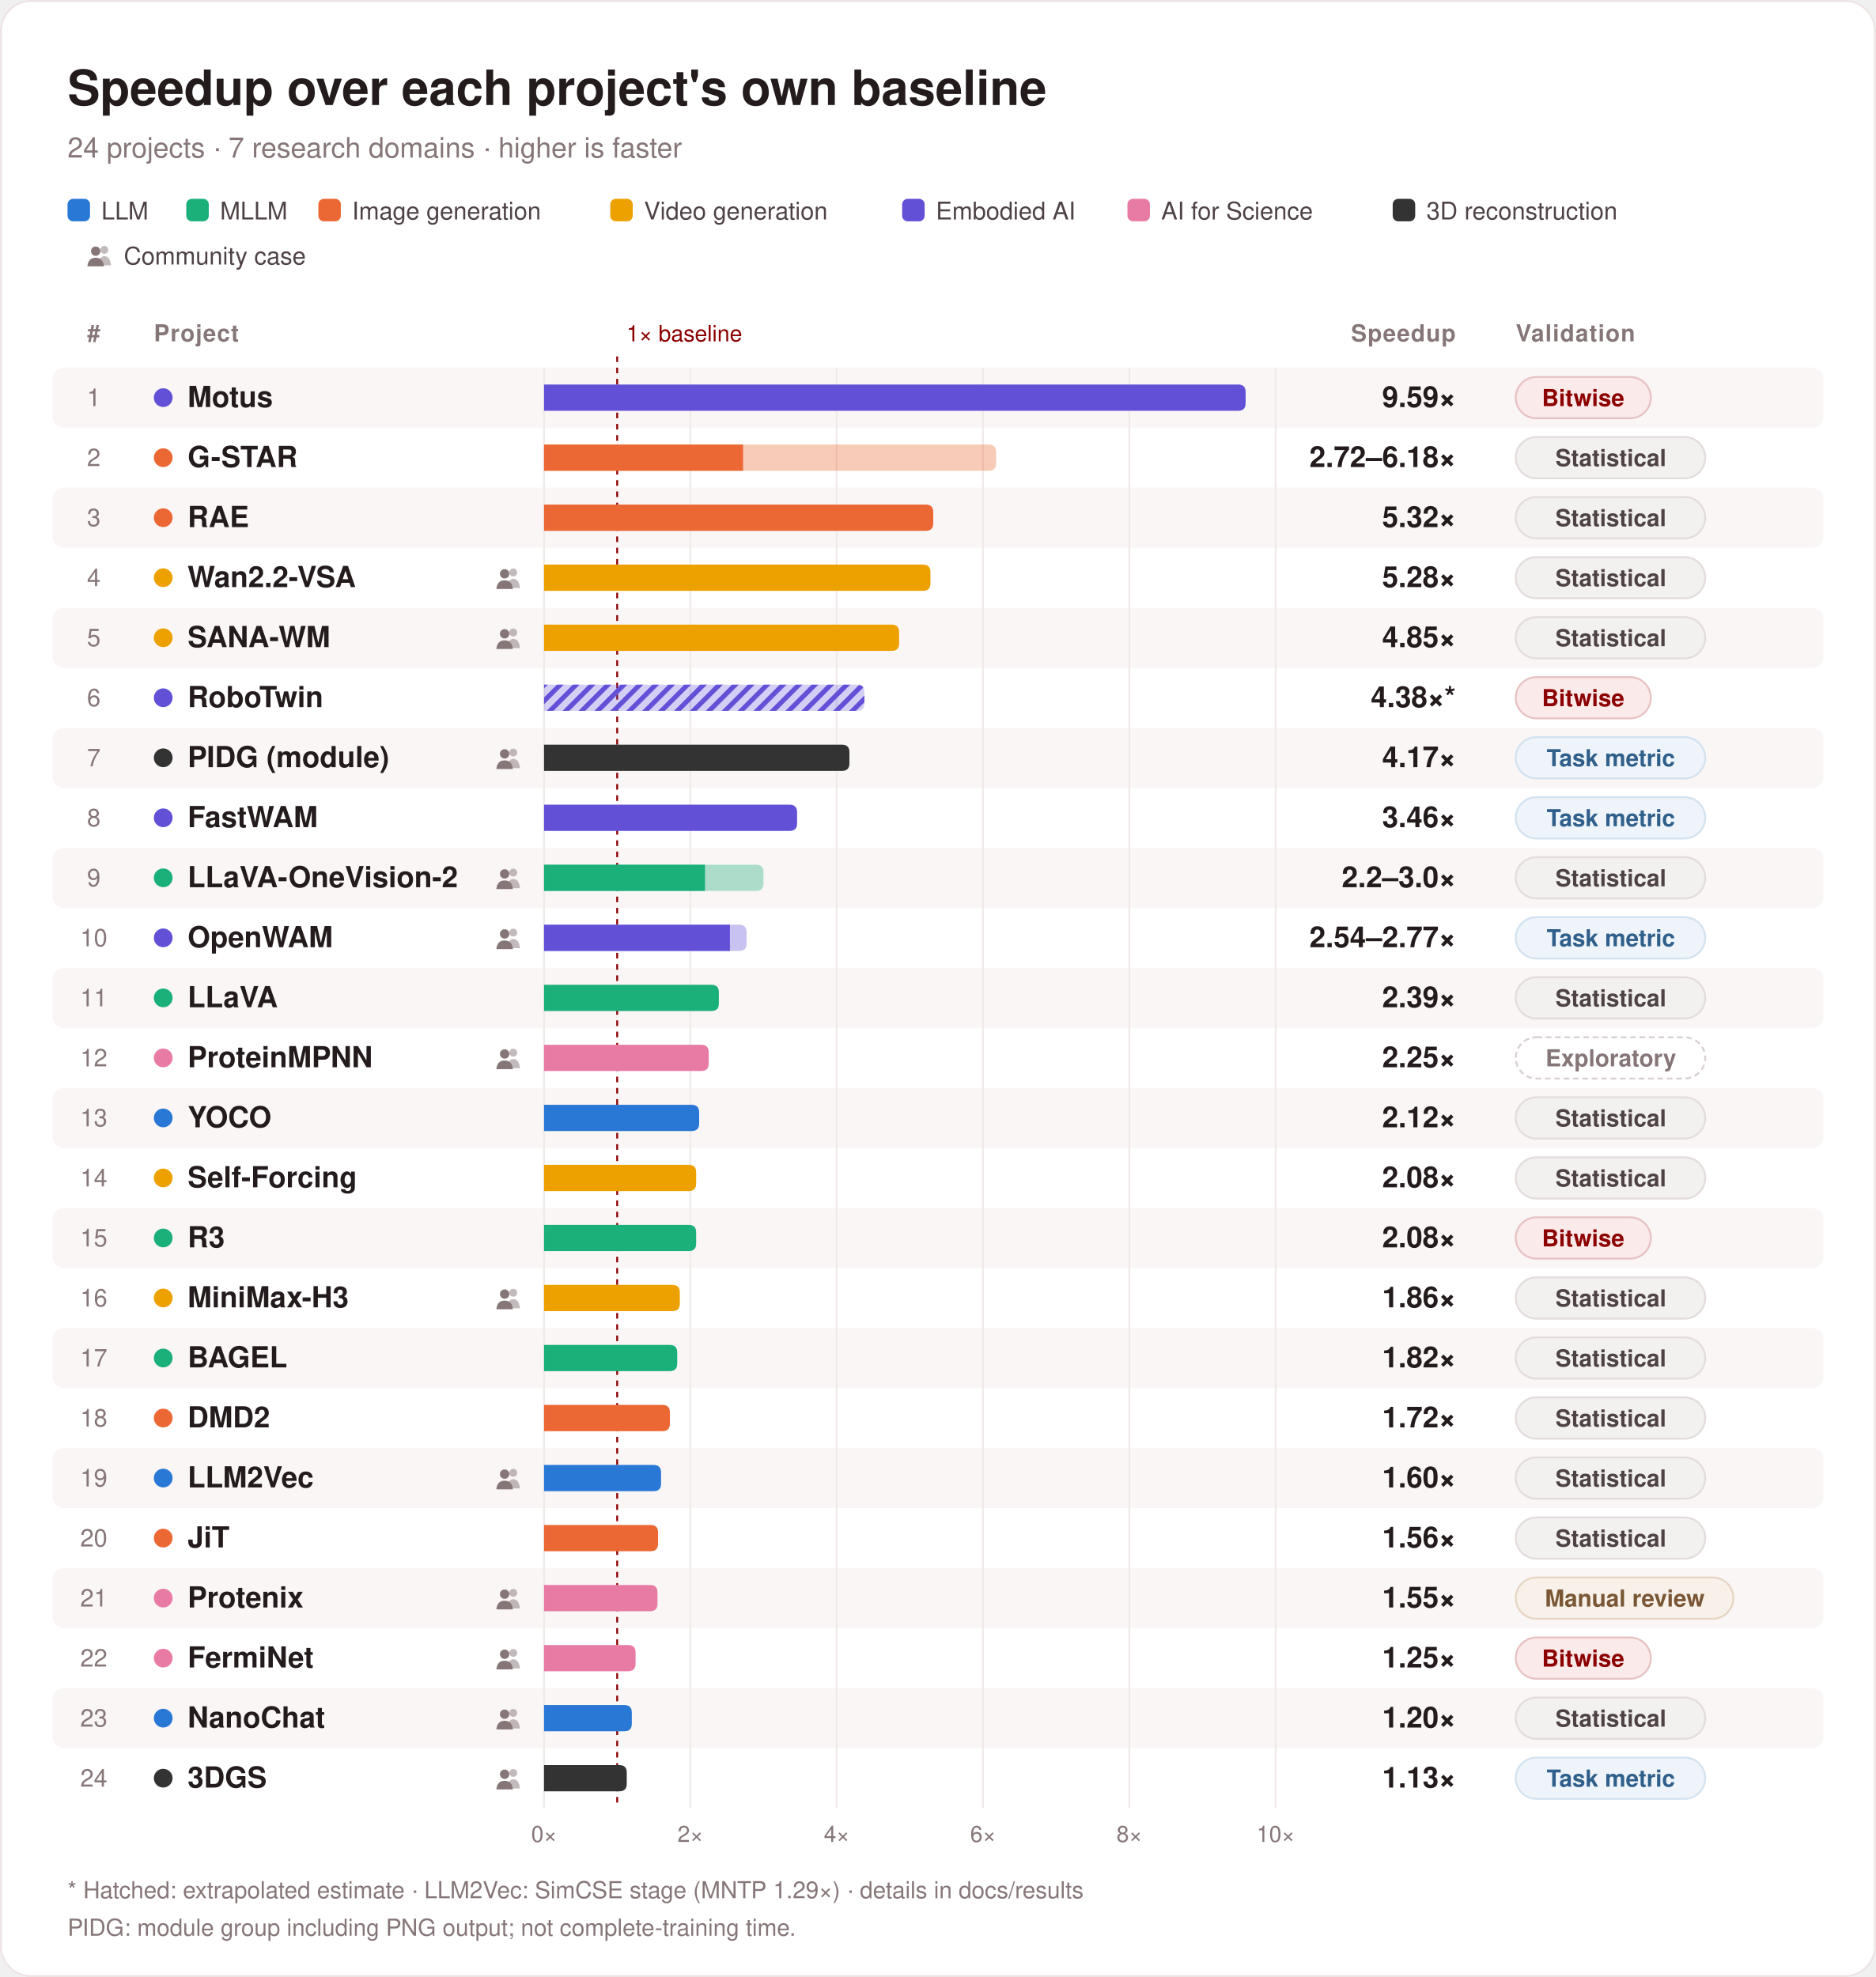
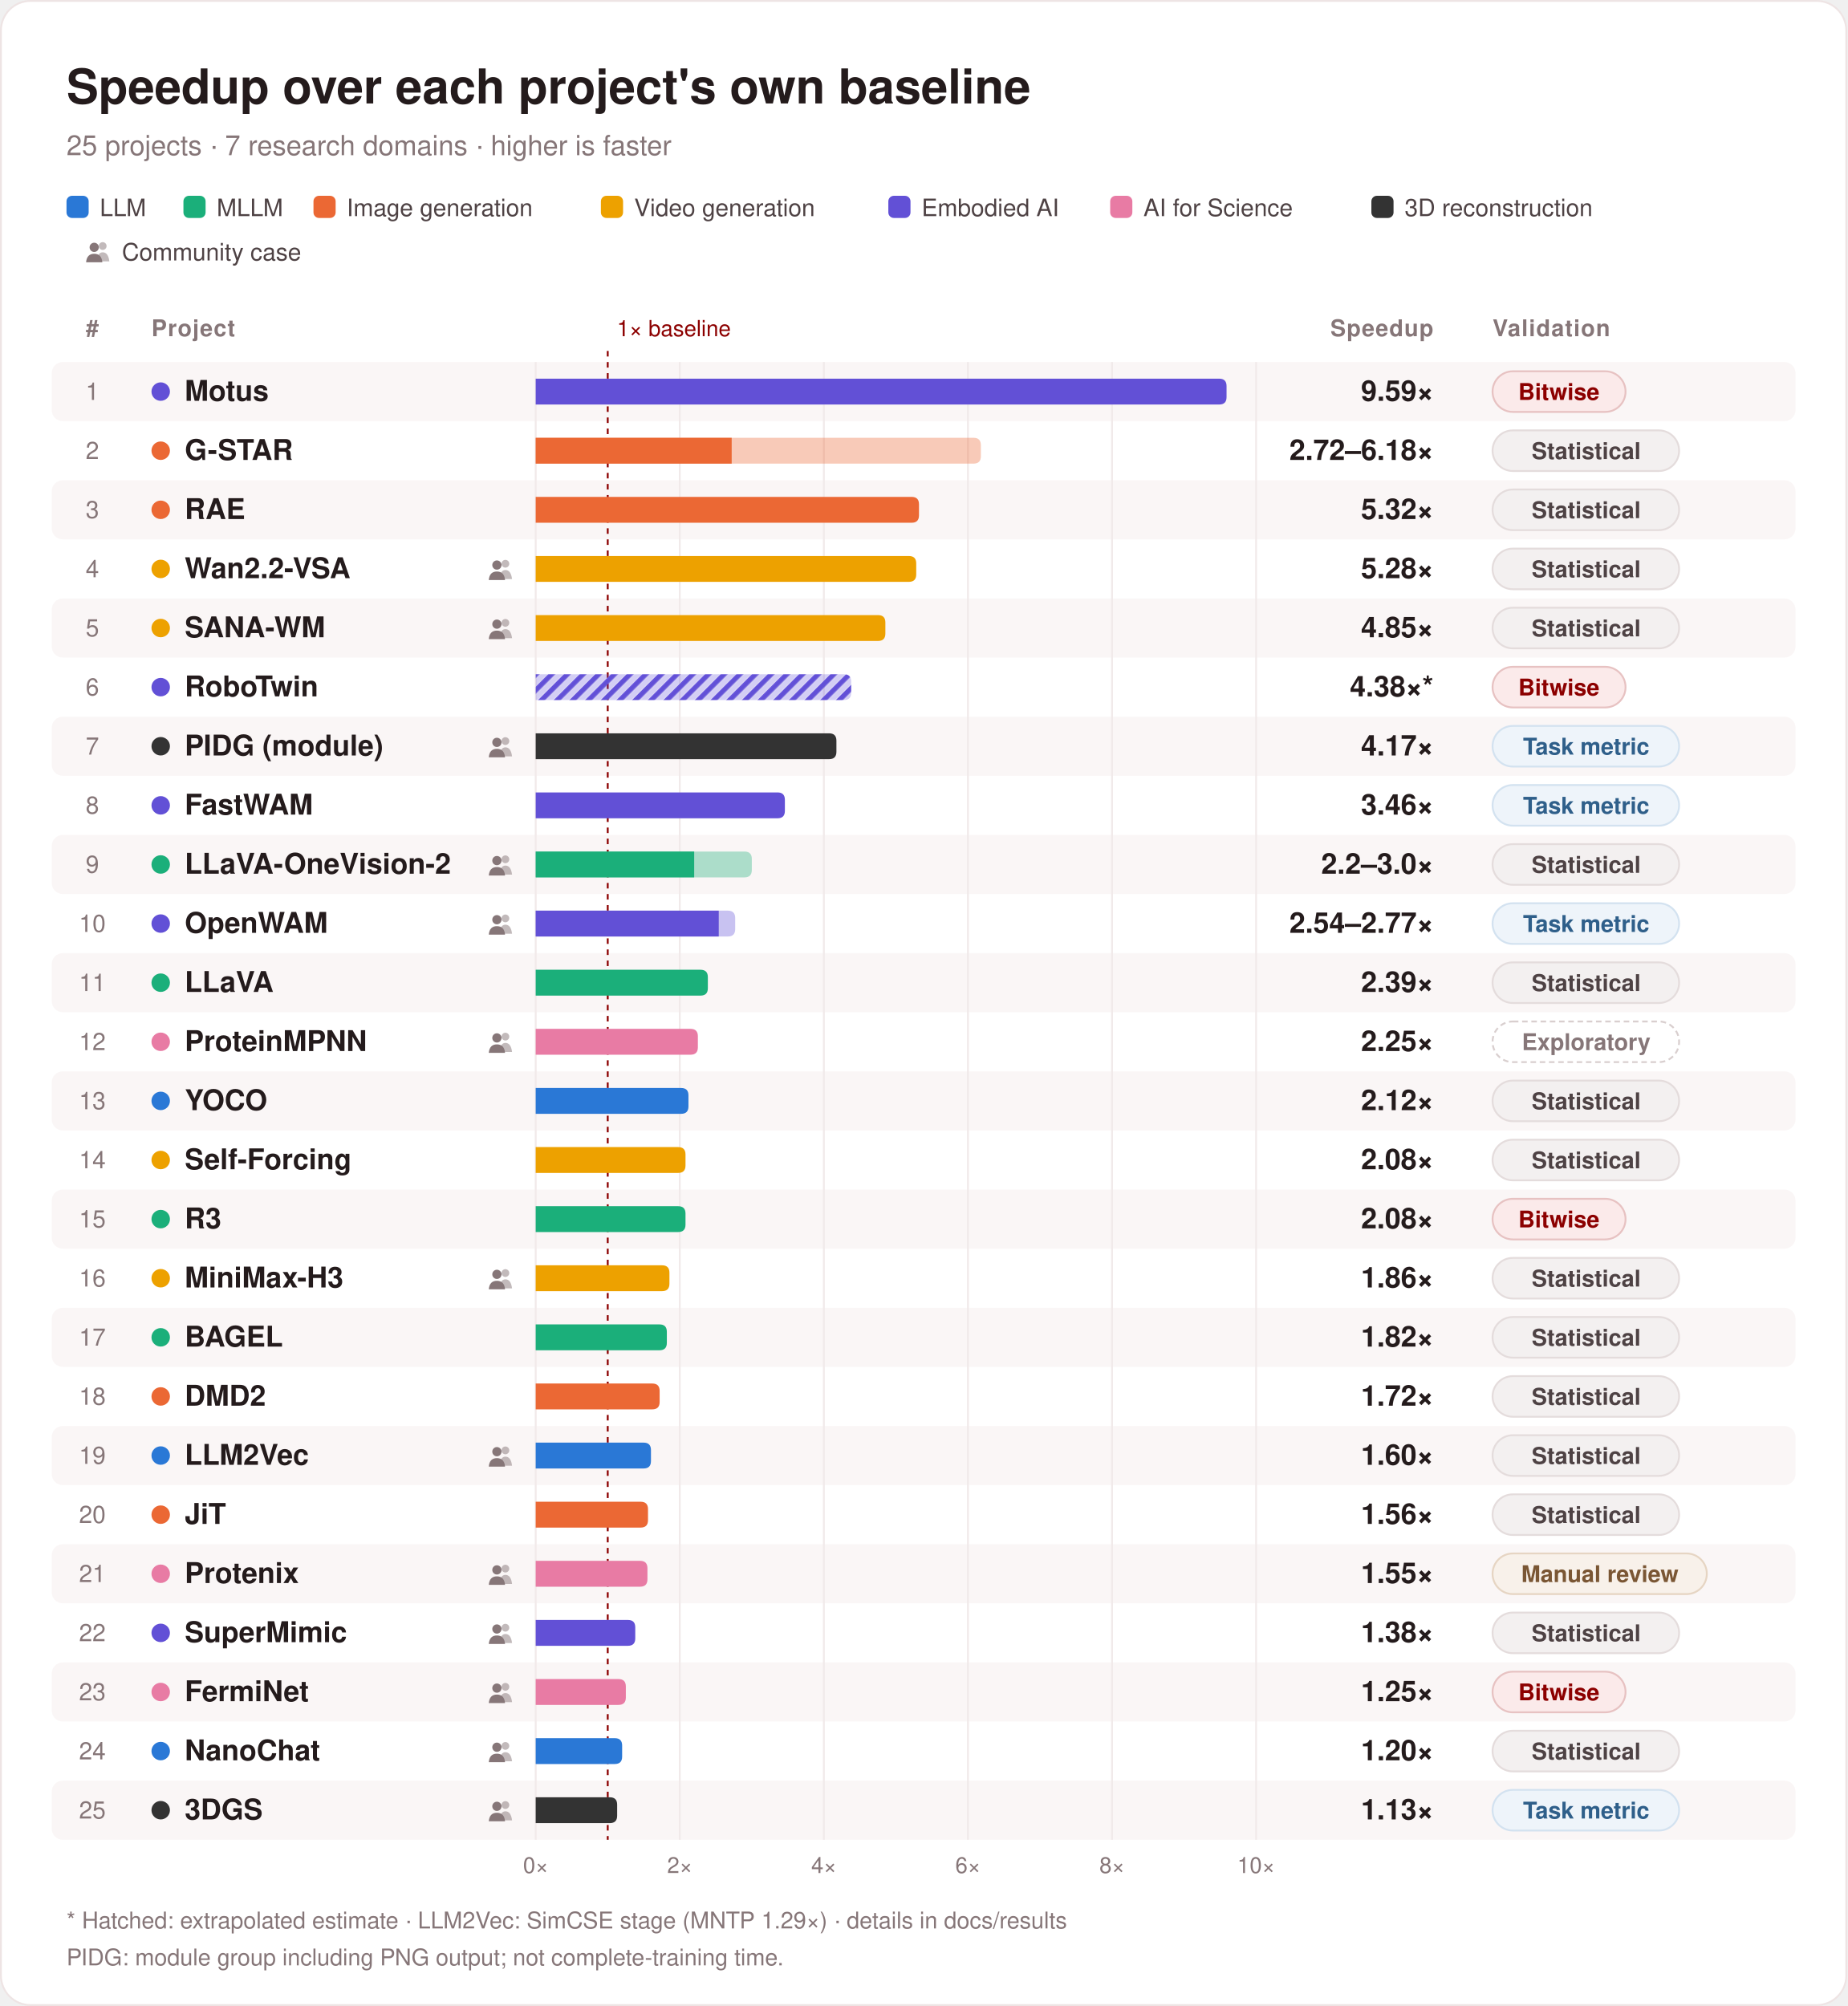
- <svg xmlns="http://www.w3.org/2000/svg" width="1000" height="1054" viewBox="0 0 1000 1054" role="img" aria-labelledby="t d">
+ <svg xmlns="http://www.w3.org/2000/svg" width="1000" height="1086" viewBox="0 0 1000 1086" role="img" aria-labelledby="t d">
  <defs>
    <pattern id="h-llm" width="6" height="6" patternUnits="userSpaceOnUse" patternTransform="rotate(45)">
      <rect width="6" height="6" fill="#2a78d6" fill-opacity=".28" />
      <rect width="2.6" height="6" fill="#2a78d6" />
    </pattern>
    <pattern id="h-mllm" width="6" height="6" patternUnits="userSpaceOnUse" patternTransform="rotate(45)">
      <rect width="6" height="6" fill="#1baf7a" fill-opacity=".28" />
      <rect width="2.6" height="6" fill="#1baf7a" />
    </pattern>
    <pattern id="h-img" width="6" height="6" patternUnits="userSpaceOnUse" patternTransform="rotate(45)">
      <rect width="6" height="6" fill="#eb6834" fill-opacity=".28" />
      <rect width="2.6" height="6" fill="#eb6834" />
    </pattern>
    <pattern id="h-vid" width="6" height="6" patternUnits="userSpaceOnUse" patternTransform="rotate(45)">
      <rect width="6" height="6" fill="#eda100" fill-opacity=".28" />
      <rect width="2.6" height="6" fill="#eda100" />
    </pattern>
    <pattern id="h-emb" width="6" height="6" patternUnits="userSpaceOnUse" patternTransform="rotate(45)">
      <rect width="6" height="6" fill="#6250d6" fill-opacity=".28" />
      <rect width="2.6" height="6" fill="#6250d6" />
    </pattern>
    <pattern id="h-sci" width="6" height="6" patternUnits="userSpaceOnUse" patternTransform="rotate(45)">
      <rect width="6" height="6" fill="#e87ba4" fill-opacity=".28" />
      <rect width="2.6" height="6" fill="#e87ba4" />
    </pattern>
    <pattern id="h-3d" width="6" height="6" patternUnits="userSpaceOnUse" patternTransform="rotate(45)">
      <rect width="6" height="6" fill="#333333" fill-opacity=".28" />
      <rect width="2.6" height="6" fill="#333333" />
    </pattern>
    <style>text{font-family:-apple-system,BlinkMacSystemFont,"Segoe UI","Helvetica Neue",Helvetica,Arial,"PingFang SC","Hiragino Sans GB","Microsoft YaHei","Noto Sans CJK SC",sans-serif}.title{font-size:26px;font-weight:700;fill:#241B1C}.sub{font-size:15px;fill:#867678}.col{font-size:12.5px;font-weight:600;fill:#867678;letter-spacing:.04em}.rank{font-size:13px;fill:#867678;font-variant-numeric:tabular-nums}.name{font-size:15.5px;font-weight:600;fill:#241B1C}.dom{font-size:13px;fill:#867678}.val{font-size:15.5px;font-weight:700;fill:#241B1C;font-variant-numeric:tabular-nums}.chip{font-size:12.5px;font-weight:600}.leg{font-size:13px;fill:#4E4244}.tick{font-size:12px;fill:#867678;font-variant-numeric:tabular-nums}.foot{font-size:12.5px;fill:#867678}.big{font-size:26px;font-weight:800;fill:#241B1C;font-variant-numeric:tabular-nums}.tl{font-size:13px;fill:#4E4244;font-variant-numeric:tabular-nums}.tlb{font-size:13px;font-weight:700;fill:#241B1C;font-variant-numeric:tabular-nums}.q{font-size:13px;fill:#4E4244}</style>
  </defs>
-   <rect x="0.5" y="0.5" width="999" height="1053" rx="16" fill="#FFFFFF" stroke="#EEE4E4" />
+   <rect x="0.5" y="0.5" width="999" height="1085" rx="16" fill="#FFFFFF" stroke="#EEE4E4" />
  <text x="36" y="56" class="title">Speedup over each project's own baseline</text>
-   <text x="36" y="84" class="sub">24 projects · 7 research domains · higher is faster</text>
+   <text x="36" y="84" class="sub">25 projects · 7 research domains · higher is faster</text>
  <rect x="36" y="106" width="12" height="12" rx="3" fill="#2a78d6" />
  <text x="54" y="117" class="leg">LLM</text>
  <rect x="99.3" y="106" width="12" height="12" rx="3" fill="#1baf7a" />
  <text x="117.3" y="117" class="leg">MLLM</text>
  <rect x="169.7" y="106" width="12" height="12" rx="3" fill="#eb6834" />
  <text x="187.7" y="117" class="leg">Image generation</text>
  <rect x="325.3" y="106" width="12" height="12" rx="3" fill="#eda100" />
  <text x="343.3" y="117" class="leg">Video generation</text>
  <rect x="480.9" y="106" width="12" height="12" rx="3" fill="#6250d6" />
  <text x="498.9" y="117" class="leg">Embodied AI</text>
  <rect x="601.0" y="106" width="12" height="12" rx="3" fill="#e87ba4" />
  <text x="619.0" y="117" class="leg">AI for Science</text>
  <rect x="742.4" y="106" width="12" height="12" rx="3" fill="#333333" />
  <text x="760.4" y="117" class="leg">3D reconstruction</text>
  <g fill="#867678">
    <g fill-opacity=".5">
      <circle cx="55.6" cy="133.2" r="2.1" />
      <path d="M52.4 141.5Q52.8 136.6 55.6 136.6Q58.6 136.6 59.2 141.5Z" />
    </g>
    <circle cx="51.0" cy="133.9" r="2.5" />
    <path d="M46.6 142.0Q47.0 137.4 51.0 137.4Q55.0 137.4 55.4 142.0Z" />
  </g>
  <text x="66.0" y="141" class="leg">Community case</text>
  <text x="50" y="182" class="col" text-anchor="middle">#</text>
  <text x="82" y="182" class="col">Project</text>
  <text x="776" y="182" class="col" text-anchor="end">Speedup</text>
  <text x="808" y="182" class="col">Validation</text>
  <rect x="28" y="196" width="944" height="32" rx="6" fill="#FAF6F6" />
  <rect x="28" y="260" width="944" height="32" rx="6" fill="#FAF6F6" />
  <rect x="28" y="324" width="944" height="32" rx="6" fill="#FAF6F6" />
  <rect x="28" y="388" width="944" height="32" rx="6" fill="#FAF6F6" />
  <rect x="28" y="452" width="944" height="32" rx="6" fill="#FAF6F6" />
  <rect x="28" y="516" width="944" height="32" rx="6" fill="#FAF6F6" />
  <rect x="28" y="580" width="944" height="32" rx="6" fill="#FAF6F6" />
  <rect x="28" y="644" width="944" height="32" rx="6" fill="#FAF6F6" />
  <rect x="28" y="708" width="944" height="32" rx="6" fill="#FAF6F6" />
  <rect x="28" y="772" width="944" height="32" rx="6" fill="#FAF6F6" />
  <rect x="28" y="836" width="944" height="32" rx="6" fill="#FAF6F6" />
  <rect x="28" y="900" width="944" height="32" rx="6" fill="#FAF6F6" />
-   <line x1="290.0" y1="196" x2="290.0" y2="964" stroke="#F1EAEA" stroke-width="1" />
-   <text x="290.0" y="982" class="tick" text-anchor="middle">0×</text>
-   <line x1="368.0" y1="196" x2="368.0" y2="964" stroke="#F1EAEA" stroke-width="1" />
-   <text x="368.0" y="982" class="tick" text-anchor="middle">2×</text>
-   <line x1="446.0" y1="196" x2="446.0" y2="964" stroke="#F1EAEA" stroke-width="1" />
-   <text x="446.0" y="982" class="tick" text-anchor="middle">4×</text>
-   <line x1="524.0" y1="196" x2="524.0" y2="964" stroke="#F1EAEA" stroke-width="1" />
-   <text x="524.0" y="982" class="tick" text-anchor="middle">6×</text>
-   <line x1="602.0" y1="196" x2="602.0" y2="964" stroke="#F1EAEA" stroke-width="1" />
-   <text x="602.0" y="982" class="tick" text-anchor="middle">8×</text>
-   <line x1="680.0" y1="196" x2="680.0" y2="964" stroke="#F1EAEA" stroke-width="1" />
-   <text x="680.0" y="982" class="tick" text-anchor="middle">10×</text>
-   <line x1="329.0" y1="190" x2="329.0" y2="964" stroke="#8C0000" stroke-width="1" stroke-dasharray="3 3" />
+   <rect x="28" y="964" width="944" height="32" rx="6" fill="#FAF6F6" />
+   <line x1="290.0" y1="196" x2="290.0" y2="996" stroke="#F1EAEA" stroke-width="1" />
+   <text x="290.0" y="1014" class="tick" text-anchor="middle">0×</text>
+   <line x1="368.0" y1="196" x2="368.0" y2="996" stroke="#F1EAEA" stroke-width="1" />
+   <text x="368.0" y="1014" class="tick" text-anchor="middle">2×</text>
+   <line x1="446.0" y1="196" x2="446.0" y2="996" stroke="#F1EAEA" stroke-width="1" />
+   <text x="446.0" y="1014" class="tick" text-anchor="middle">4×</text>
+   <line x1="524.0" y1="196" x2="524.0" y2="996" stroke="#F1EAEA" stroke-width="1" />
+   <text x="524.0" y="1014" class="tick" text-anchor="middle">6×</text>
+   <line x1="602.0" y1="196" x2="602.0" y2="996" stroke="#F1EAEA" stroke-width="1" />
+   <text x="602.0" y="1014" class="tick" text-anchor="middle">8×</text>
+   <line x1="680.0" y1="196" x2="680.0" y2="996" stroke="#F1EAEA" stroke-width="1" />
+   <text x="680.0" y="1014" class="tick" text-anchor="middle">10×</text>
+   <line x1="329.0" y1="190" x2="329.0" y2="996" stroke="#8C0000" stroke-width="1" stroke-dasharray="3 3" />
  <text x="334.0" y="182" class="tick" fill="#8C0000" style="fill:#8C0000">1× baseline</text>
  <text x="50" y="216.5" class="rank" text-anchor="middle">1</text>
  <circle cx="87" cy="212.0" r="5" fill="#6250d6" />
  <text x="100" y="217.0" class="name">Motus</text>
  <path d="M290.0 205.0H660.0Q664.0 205.0 664.0 209.0V215.0Q664.0 219.0 660.0 219.0H290.0Z" fill="#6250d6" />
  <text x="776" y="217.0" class="val" text-anchor="end">9.59×</text>
  <rect x="808" y="201.0" width="72" height="22" rx="11" fill="#FBEAEA" stroke="#E7C2C2" />
  <text x="843.9" y="216.5" class="chip" text-anchor="middle" style="fill:#8C0000">Bitwise</text>
  <text x="50" y="248.5" class="rank" text-anchor="middle">2</text>
  <circle cx="87" cy="244.0" r="5" fill="#eb6834" />
  <text x="100" y="249.0" class="name">G-STAR</text>
  <path d="M290.0 237.0H527.0Q531.0 237.0 531.0 241.0V247.0Q531.0 251.0 527.0 251.0H290.0Z" fill="#eb6834" fill-opacity=".35" />
  <path d="M290.0 237.0H396.1Q396.1 237.0 396.1 237.0V251.0Q396.1 251.0 396.1 251.0H290.0Z" fill="#eb6834" />
  <text x="776" y="249.0" class="val" text-anchor="end">2.72–6.18×</text>
  <rect x="808" y="233.0" width="101" height="22" rx="11" fill="#F3F0F0" stroke="#E4DCDC" />
  <text x="858.7" y="248.5" class="chip" text-anchor="middle" style="fill:#4E4244">Statistical</text>
  <text x="50" y="280.5" class="rank" text-anchor="middle">3</text>
  <circle cx="87" cy="276.0" r="5" fill="#eb6834" />
  <text x="100" y="281.0" class="name">RAE</text>
  <path d="M290.0 269.0H493.5Q497.5 269.0 497.5 273.0V279.0Q497.5 283.0 493.5 283.0H290.0Z" fill="#eb6834" />
  <text x="776" y="281.0" class="val" text-anchor="end">5.32×</text>
  <rect x="808" y="265.0" width="101" height="22" rx="11" fill="#F3F0F0" stroke="#E4DCDC" />
  <text x="858.7" y="280.5" class="chip" text-anchor="middle" style="fill:#4E4244">Statistical</text>
  <text x="50" y="312.5" class="rank" text-anchor="middle">4</text>
  <circle cx="87" cy="308.0" r="5" fill="#eda100" />
  <text x="100" y="313.0" class="name">Wan2.2-VSA</text>
  <g fill="#867678">
    <g fill-opacity=".5">
      <circle cx="273.6" cy="305.2" r="2.1" />
      <path d="M270.4 313.5Q270.8 308.6 273.6 308.6Q276.6 308.6 277.2 313.5Z" />
    </g>
    <circle cx="269.0" cy="305.9" r="2.5" />
    <path d="M264.6 314.0Q265.0 309.4 269.0 309.4Q273.0 309.4 273.4 314.0Z" />
  </g>
  <path d="M290.0 301.0H492.0Q496.0 301.0 496.0 305.0V311.0Q496.0 315.0 492.0 315.0H290.0Z" fill="#eda100" />
  <text x="776" y="313.0" class="val" text-anchor="end">5.28×</text>
  <rect x="808" y="297.0" width="101" height="22" rx="11" fill="#F3F0F0" stroke="#E4DCDC" />
  <text x="858.7" y="312.5" class="chip" text-anchor="middle" style="fill:#4E4244">Statistical</text>
  <text x="50" y="344.5" class="rank" text-anchor="middle">5</text>
  <circle cx="87" cy="340.0" r="5" fill="#eda100" />
  <text x="100" y="345.0" class="name">SANA-WM</text>
  <g fill="#867678">
    <g fill-opacity=".5">
      <circle cx="273.6" cy="337.2" r="2.1" />
      <path d="M270.4 345.5Q270.8 340.6 273.6 340.6Q276.6 340.6 277.2 345.5Z" />
    </g>
    <circle cx="269.0" cy="337.9" r="2.5" />
    <path d="M264.6 346.0Q265.0 341.4 269.0 341.4Q273.0 341.4 273.4 346.0Z" />
  </g>
  <path d="M290.0 333.0H475.3Q479.3 333.0 479.3 337.0V343.0Q479.3 347.0 475.3 347.0H290.0Z" fill="#eda100" />
  <text x="776" y="345.0" class="val" text-anchor="end">4.85×</text>
  <rect x="808" y="329.0" width="101" height="22" rx="11" fill="#F3F0F0" stroke="#E4DCDC" />
  <text x="858.7" y="344.5" class="chip" text-anchor="middle" style="fill:#4E4244">Statistical</text>
  <text x="50" y="376.5" class="rank" text-anchor="middle">6</text>
  <circle cx="87" cy="372.0" r="5" fill="#6250d6" />
  <text x="100" y="377.0" class="name">RoboTwin</text>
  <path d="M290.0 365.0H456.8Q460.8 365.0 460.8 369.0V375.0Q460.8 379.0 456.8 379.0H290.0Z" fill="url(#h-emb)" />
  <text x="776" y="377.0" class="val" text-anchor="end">4.38×*</text>
  <rect x="808" y="361.0" width="72" height="22" rx="11" fill="#FBEAEA" stroke="#E7C2C2" />
  <text x="843.9" y="376.5" class="chip" text-anchor="middle" style="fill:#8C0000">Bitwise</text>
  <text x="50" y="408.5" class="rank" text-anchor="middle">7</text>
  <circle cx="87" cy="404.0" r="5" fill="#333333" />
  <text x="100" y="409.0" class="name">PIDG (module)</text>
  <g fill="#867678">
    <g fill-opacity=".5">
      <circle cx="273.6" cy="401.2" r="2.1" />
      <path d="M270.4 409.5Q270.8 404.6 273.6 404.6Q276.6 404.6 277.2 409.5Z" />
    </g>
    <circle cx="269.0" cy="401.9" r="2.5" />
    <path d="M264.6 410.0Q265.0 405.4 269.0 405.4Q273.0 405.4 273.4 410.0Z" />
  </g>
  <path d="M290.0 397.0H448.8Q452.8 397.0 452.8 401.0V407.0Q452.8 411.0 448.8 411.0H290.0Z" fill="#333333" />
  <text x="776" y="409.0" class="val" text-anchor="end">4.17×</text>
  <rect x="808" y="393.0" width="101" height="22" rx="11" fill="#EEF4FA" stroke="#D3E2F0" />
  <text x="858.7" y="408.5" class="chip" text-anchor="middle" style="fill:#2F5F8A">Task metric</text>
  <text x="50" y="440.5" class="rank" text-anchor="middle">8</text>
  <circle cx="87" cy="436.0" r="5" fill="#6250d6" />
  <text x="100" y="441.0" class="name">FastWAM</text>
  <path d="M290.0 429.0H420.9Q424.9 429.0 424.9 433.0V439.0Q424.9 443.0 420.9 443.0H290.0Z" fill="#6250d6" />
  <text x="776" y="441.0" class="val" text-anchor="end">3.46×</text>
  <rect x="808" y="425.0" width="101" height="22" rx="11" fill="#EEF4FA" stroke="#D3E2F0" />
  <text x="858.7" y="440.5" class="chip" text-anchor="middle" style="fill:#2F5F8A">Task metric</text>
  <text x="50" y="472.5" class="rank" text-anchor="middle">9</text>
  <circle cx="87" cy="468.0" r="5" fill="#1baf7a" />
  <text x="100" y="473.0" class="name">LLaVA-OneVision-2</text>
  <g fill="#867678">
    <g fill-opacity=".5">
      <circle cx="273.6" cy="465.2" r="2.1" />
      <path d="M270.4 473.5Q270.8 468.6 273.6 468.6Q276.6 468.6 277.2 473.5Z" />
    </g>
    <circle cx="269.0" cy="465.9" r="2.5" />
    <path d="M264.6 474.0Q265.0 469.4 269.0 469.4Q273.0 469.4 273.4 474.0Z" />
  </g>
  <path d="M290.0 461.0H403.0Q407.0 461.0 407.0 465.0V471.0Q407.0 475.0 403.0 475.0H290.0Z" fill="#1baf7a" fill-opacity=".35" />
  <path d="M290.0 461.0H375.8Q375.8 461.0 375.8 461.0V475.0Q375.8 475.0 375.8 475.0H290.0Z" fill="#1baf7a" />
  <text x="776" y="473.0" class="val" text-anchor="end">2.2–3.0×</text>
  <rect x="808" y="457.0" width="101" height="22" rx="11" fill="#F3F0F0" stroke="#E4DCDC" />
  <text x="858.7" y="472.5" class="chip" text-anchor="middle" style="fill:#4E4244">Statistical</text>
  <text x="50" y="504.5" class="rank" text-anchor="middle">10</text>
  <circle cx="87" cy="500.0" r="5" fill="#6250d6" />
  <text x="100" y="505.0" class="name">OpenWAM</text>
  <g fill="#867678">
    <g fill-opacity=".5">
      <circle cx="273.6" cy="497.2" r="2.1" />
      <path d="M270.4 505.5Q270.8 500.6 273.6 500.6Q276.6 500.6 277.2 505.5Z" />
    </g>
    <circle cx="269.0" cy="497.9" r="2.5" />
    <path d="M264.6 506.0Q265.0 501.4 269.0 501.4Q273.0 501.4 273.4 506.0Z" />
  </g>
  <path d="M290.0 493.0H394.0Q398.0 493.0 398.0 497.0V503.0Q398.0 507.0 394.0 507.0H290.0Z" fill="#6250d6" fill-opacity=".35" />
  <path d="M290.0 493.0H389.1Q389.1 493.0 389.1 493.0V507.0Q389.1 507.0 389.1 507.0H290.0Z" fill="#6250d6" />
  <text x="776" y="505.0" class="val" text-anchor="end">2.54–2.77×</text>
  <rect x="808" y="489.0" width="101" height="22" rx="11" fill="#EEF4FA" stroke="#D3E2F0" />
  <text x="858.7" y="504.5" class="chip" text-anchor="middle" style="fill:#2F5F8A">Task metric</text>
  <text x="50" y="536.5" class="rank" text-anchor="middle">11</text>
  <circle cx="87" cy="532.0" r="5" fill="#1baf7a" />
  <text x="100" y="537.0" class="name">LLaVA</text>
  <path d="M290.0 525.0H379.2Q383.2 525.0 383.2 529.0V535.0Q383.2 539.0 379.2 539.0H290.0Z" fill="#1baf7a" />
  <text x="776" y="537.0" class="val" text-anchor="end">2.39×</text>
  <rect x="808" y="521.0" width="101" height="22" rx="11" fill="#F3F0F0" stroke="#E4DCDC" />
  <text x="858.7" y="536.5" class="chip" text-anchor="middle" style="fill:#4E4244">Statistical</text>
  <text x="50" y="568.5" class="rank" text-anchor="middle">12</text>
  <circle cx="87" cy="564.0" r="5" fill="#e87ba4" />
  <text x="100" y="569.0" class="name">ProteinMPNN</text>
  <g fill="#867678">
    <g fill-opacity=".5">
      <circle cx="273.6" cy="561.2" r="2.1" />
      <path d="M270.4 569.5Q270.8 564.6 273.6 564.6Q276.6 564.6 277.2 569.5Z" />
    </g>
    <circle cx="269.0" cy="561.9" r="2.5" />
    <path d="M264.6 570.0Q265.0 565.4 269.0 565.4Q273.0 565.4 273.4 570.0Z" />
  </g>
  <path d="M290.0 557.0H373.8Q377.8 557.0 377.8 561.0V567.0Q377.8 571.0 373.8 571.0H290.0Z" fill="#e87ba4" />
  <text x="776" y="569.0" class="val" text-anchor="end">2.25×</text>
  <rect x="808" y="553.0" width="101" height="22" rx="11" fill="#FFFFFF" stroke="#D9CFCF" stroke-dasharray="3 2" />
  <text x="858.7" y="568.5" class="chip" text-anchor="middle" style="fill:#867678">Exploratory</text>
  <text x="50" y="600.5" class="rank" text-anchor="middle">13</text>
  <circle cx="87" cy="596.0" r="5" fill="#2a78d6" />
  <text x="100" y="601.0" class="name">YOCO</text>
  <path d="M290.0 589.0H368.7Q372.7 589.0 372.7 593.0V599.0Q372.7 603.0 368.7 603.0H290.0Z" fill="#2a78d6" />
  <text x="776" y="601.0" class="val" text-anchor="end">2.12×</text>
  <rect x="808" y="585.0" width="101" height="22" rx="11" fill="#F3F0F0" stroke="#E4DCDC" />
  <text x="858.7" y="600.5" class="chip" text-anchor="middle" style="fill:#4E4244">Statistical</text>
  <text x="50" y="632.5" class="rank" text-anchor="middle">14</text>
  <circle cx="87" cy="628.0" r="5" fill="#eda100" />
  <text x="100" y="633.0" class="name">Self-Forcing</text>
  <path d="M290.0 621.0H367.1Q371.1 621.0 371.1 625.0V631.0Q371.1 635.0 367.1 635.0H290.0Z" fill="#eda100" />
  <text x="776" y="633.0" class="val" text-anchor="end">2.08×</text>
  <rect x="808" y="617.0" width="101" height="22" rx="11" fill="#F3F0F0" stroke="#E4DCDC" />
  <text x="858.7" y="632.5" class="chip" text-anchor="middle" style="fill:#4E4244">Statistical</text>
  <text x="50" y="664.5" class="rank" text-anchor="middle">15</text>
  <circle cx="87" cy="660.0" r="5" fill="#1baf7a" />
  <text x="100" y="665.0" class="name">R3</text>
  <path d="M290.0 653.0H367.1Q371.1 653.0 371.1 657.0V663.0Q371.1 667.0 367.1 667.0H290.0Z" fill="#1baf7a" />
  <text x="776" y="665.0" class="val" text-anchor="end">2.08×</text>
  <rect x="808" y="649.0" width="72" height="22" rx="11" fill="#FBEAEA" stroke="#E7C2C2" />
  <text x="843.9" y="664.5" class="chip" text-anchor="middle" style="fill:#8C0000">Bitwise</text>
  <text x="50" y="696.5" class="rank" text-anchor="middle">16</text>
  <circle cx="87" cy="692.0" r="5" fill="#eda100" />
  <text x="100" y="697.0" class="name">MiniMax-H3</text>
  <g fill="#867678">
    <g fill-opacity=".5">
      <circle cx="273.6" cy="689.2" r="2.1" />
      <path d="M270.4 697.5Q270.8 692.6 273.6 692.6Q276.6 692.6 277.2 697.5Z" />
    </g>
    <circle cx="269.0" cy="689.9" r="2.5" />
    <path d="M264.6 698.0Q265.0 693.4 269.0 693.4Q273.0 693.4 273.4 698.0Z" />
  </g>
  <path d="M290.0 685.0H358.4Q362.4 685.0 362.4 689.0V695.0Q362.4 699.0 358.4 699.0H290.0Z" fill="#eda100" />
  <text x="776" y="697.0" class="val" text-anchor="end">1.86×</text>
  <rect x="808" y="681.0" width="101" height="22" rx="11" fill="#F3F0F0" stroke="#E4DCDC" />
  <text x="858.7" y="696.5" class="chip" text-anchor="middle" style="fill:#4E4244">Statistical</text>
  <text x="50" y="728.5" class="rank" text-anchor="middle">17</text>
  <circle cx="87" cy="724.0" r="5" fill="#1baf7a" />
  <text x="100" y="729.0" class="name">BAGEL</text>
  <path d="M290.0 717.0H357.0Q361.0 717.0 361.0 721.0V727.0Q361.0 731.0 357.0 731.0H290.0Z" fill="#1baf7a" />
  <text x="776" y="729.0" class="val" text-anchor="end">1.82×</text>
  <rect x="808" y="713.0" width="101" height="22" rx="11" fill="#F3F0F0" stroke="#E4DCDC" />
  <text x="858.7" y="728.5" class="chip" text-anchor="middle" style="fill:#4E4244">Statistical</text>
  <text x="50" y="760.5" class="rank" text-anchor="middle">18</text>
  <circle cx="87" cy="756.0" r="5" fill="#eb6834" />
  <text x="100" y="761.0" class="name">DMD2</text>
  <path d="M290.0 749.0H353.1Q357.1 749.0 357.1 753.0V759.0Q357.1 763.0 353.1 763.0H290.0Z" fill="#eb6834" />
  <text x="776" y="761.0" class="val" text-anchor="end">1.72×</text>
  <rect x="808" y="745.0" width="101" height="22" rx="11" fill="#F3F0F0" stroke="#E4DCDC" />
  <text x="858.7" y="760.5" class="chip" text-anchor="middle" style="fill:#4E4244">Statistical</text>
  <text x="50" y="792.5" class="rank" text-anchor="middle">19</text>
  <circle cx="87" cy="788.0" r="5" fill="#2a78d6" />
  <text x="100" y="793.0" class="name">LLM2Vec</text>
  <g fill="#867678">
    <g fill-opacity=".5">
      <circle cx="273.6" cy="785.2" r="2.1" />
      <path d="M270.4 793.5Q270.8 788.6 273.6 788.6Q276.6 788.6 277.2 793.5Z" />
    </g>
    <circle cx="269.0" cy="785.9" r="2.5" />
    <path d="M264.6 794.0Q265.0 789.4 269.0 789.4Q273.0 789.4 273.4 794.0Z" />
  </g>
  <path d="M290.0 781.0H348.4Q352.4 781.0 352.4 785.0V791.0Q352.4 795.0 348.4 795.0H290.0Z" fill="#2a78d6" />
  <text x="776" y="793.0" class="val" text-anchor="end">1.60×</text>
  <rect x="808" y="777.0" width="101" height="22" rx="11" fill="#F3F0F0" stroke="#E4DCDC" />
  <text x="858.7" y="792.5" class="chip" text-anchor="middle" style="fill:#4E4244">Statistical</text>
  <text x="50" y="824.5" class="rank" text-anchor="middle">20</text>
  <circle cx="87" cy="820.0" r="5" fill="#eb6834" />
  <text x="100" y="825.0" class="name">JiT</text>
  <path d="M290.0 813.0H346.8Q350.8 813.0 350.8 817.0V823.0Q350.8 827.0 346.8 827.0H290.0Z" fill="#eb6834" />
  <text x="776" y="825.0" class="val" text-anchor="end">1.56×</text>
  <rect x="808" y="809.0" width="101" height="22" rx="11" fill="#F3F0F0" stroke="#E4DCDC" />
  <text x="858.7" y="824.5" class="chip" text-anchor="middle" style="fill:#4E4244">Statistical</text>
  <text x="50" y="856.5" class="rank" text-anchor="middle">21</text>
  <circle cx="87" cy="852.0" r="5" fill="#e87ba4" />
  <text x="100" y="857.0" class="name">Protenix</text>
  <g fill="#867678">
    <g fill-opacity=".5">
      <circle cx="273.6" cy="849.2" r="2.1" />
      <path d="M270.4 857.5Q270.8 852.6 273.6 852.6Q276.6 852.6 277.2 857.5Z" />
    </g>
    <circle cx="269.0" cy="849.9" r="2.5" />
    <path d="M264.6 858.0Q265.0 853.4 269.0 853.4Q273.0 853.4 273.4 858.0Z" />
  </g>
  <path d="M290.0 845.0H346.5Q350.5 845.0 350.5 849.0V855.0Q350.5 859.0 346.5 859.0H290.0Z" fill="#e87ba4" />
  <text x="776" y="857.0" class="val" text-anchor="end">1.55×</text>
  <rect x="808" y="841.0" width="116" height="22" rx="11" fill="#F8F1EA" stroke="#E6D5C3" />
  <text x="866.1" y="856.5" class="chip" text-anchor="middle" style="fill:#7A5634">Manual review</text>
  <text x="50" y="888.5" class="rank" text-anchor="middle">22</text>
-   <circle cx="87" cy="884.0" r="5" fill="#e87ba4" />
-   <text x="100" y="889.0" class="name">FermiNet</text>
+   <circle cx="87" cy="884.0" r="5" fill="#6250d6" />
+   <text x="100" y="889.0" class="name">SuperMimic</text>
  <g fill="#867678">
    <g fill-opacity=".5">
      <circle cx="273.6" cy="881.2" r="2.1" />
      <path d="M270.4 889.5Q270.8 884.6 273.6 884.6Q276.6 884.6 277.2 889.5Z" />
    </g>
    <circle cx="269.0" cy="881.9" r="2.5" />
    <path d="M264.6 890.0Q265.0 885.4 269.0 885.4Q273.0 885.4 273.4 890.0Z" />
  </g>
-   <path d="M290.0 877.0H334.8Q338.8 877.0 338.8 881.0V887.0Q338.8 891.0 334.8 891.0H290.0Z" fill="#e87ba4" />
-   <text x="776" y="889.0" class="val" text-anchor="end">1.25×</text>
-   <rect x="808" y="873.0" width="72" height="22" rx="11" fill="#FBEAEA" stroke="#E7C2C2" />
-   <text x="843.9" y="888.5" class="chip" text-anchor="middle" style="fill:#8C0000">Bitwise</text>
+   <path d="M290.0 877.0H339.9Q343.9 877.0 343.9 881.0V887.0Q343.9 891.0 339.9 891.0H290.0Z" fill="#6250d6" />
+   <text x="776" y="889.0" class="val" text-anchor="end">1.38×</text>
+   <rect x="808" y="873.0" width="101" height="22" rx="11" fill="#F3F0F0" stroke="#E4DCDC" />
+   <text x="858.7" y="888.5" class="chip" text-anchor="middle" style="fill:#4E4244">Statistical</text>
  <text x="50" y="920.5" class="rank" text-anchor="middle">23</text>
-   <circle cx="87" cy="916.0" r="5" fill="#2a78d6" />
-   <text x="100" y="921.0" class="name">NanoChat</text>
+   <circle cx="87" cy="916.0" r="5" fill="#e87ba4" />
+   <text x="100" y="921.0" class="name">FermiNet</text>
  <g fill="#867678">
    <g fill-opacity=".5">
      <circle cx="273.6" cy="913.2" r="2.1" />
      <path d="M270.4 921.5Q270.8 916.6 273.6 916.6Q276.6 916.6 277.2 921.5Z" />
    </g>
    <circle cx="269.0" cy="913.9" r="2.5" />
    <path d="M264.6 922.0Q265.0 917.4 269.0 917.4Q273.0 917.4 273.4 922.0Z" />
  </g>
-   <path d="M290.0 909.0H332.8Q336.8 909.0 336.8 913.0V919.0Q336.8 923.0 332.8 923.0H290.0Z" fill="#2a78d6" />
-   <text x="776" y="921.0" class="val" text-anchor="end">1.20×</text>
-   <rect x="808" y="905.0" width="101" height="22" rx="11" fill="#F3F0F0" stroke="#E4DCDC" />
-   <text x="858.7" y="920.5" class="chip" text-anchor="middle" style="fill:#4E4244">Statistical</text>
+   <path d="M290.0 909.0H334.8Q338.8 909.0 338.8 913.0V919.0Q338.8 923.0 334.8 923.0H290.0Z" fill="#e87ba4" />
+   <text x="776" y="921.0" class="val" text-anchor="end">1.25×</text>
+   <rect x="808" y="905.0" width="72" height="22" rx="11" fill="#FBEAEA" stroke="#E7C2C2" />
+   <text x="843.9" y="920.5" class="chip" text-anchor="middle" style="fill:#8C0000">Bitwise</text>
  <text x="50" y="952.5" class="rank" text-anchor="middle">24</text>
-   <circle cx="87" cy="948.0" r="5" fill="#333333" />
-   <text x="100" y="953.0" class="name">3DGS</text>
+   <circle cx="87" cy="948.0" r="5" fill="#2a78d6" />
+   <text x="100" y="953.0" class="name">NanoChat</text>
  <g fill="#867678">
    <g fill-opacity=".5">
      <circle cx="273.6" cy="945.2" r="2.1" />
      <path d="M270.4 953.5Q270.8 948.6 273.6 948.6Q276.6 948.6 277.2 953.5Z" />
    </g>
    <circle cx="269.0" cy="945.9" r="2.5" />
    <path d="M264.6 954.0Q265.0 949.4 269.0 949.4Q273.0 949.4 273.4 954.0Z" />
  </g>
-   <path d="M290.0 941.0H330.1Q334.1 941.0 334.1 945.0V951.0Q334.1 955.0 330.1 955.0H290.0Z" fill="#333333" />
-   <text x="776" y="953.0" class="val" text-anchor="end">1.13×</text>
-   <rect x="808" y="937.0" width="101" height="22" rx="11" fill="#EEF4FA" stroke="#D3E2F0" />
-   <text x="858.7" y="952.5" class="chip" text-anchor="middle" style="fill:#2F5F8A">Task metric</text>
-   <text x="36" y="1012" class="foot">* Hatched: extrapolated estimate · LLM2Vec: SimCSE stage (MNTP 1.29×) · details in docs/results</text>
-   <text x="36" y="1032" class="foot">PIDG: module group including PNG output; not complete-training time.</text>
+   <path d="M290.0 941.0H332.8Q336.8 941.0 336.8 945.0V951.0Q336.8 955.0 332.8 955.0H290.0Z" fill="#2a78d6" />
+   <text x="776" y="953.0" class="val" text-anchor="end">1.20×</text>
+   <rect x="808" y="937.0" width="101" height="22" rx="11" fill="#F3F0F0" stroke="#E4DCDC" />
+   <text x="858.7" y="952.5" class="chip" text-anchor="middle" style="fill:#4E4244">Statistical</text>
+   <text x="50" y="984.5" class="rank" text-anchor="middle">25</text>
+   <circle cx="87" cy="980.0" r="5" fill="#333333" />
+   <text x="100" y="985.0" class="name">3DGS</text>
+   <g fill="#867678">
+     <g fill-opacity=".5">
+       <circle cx="273.6" cy="977.2" r="2.1" />
+       <path d="M270.4 985.5Q270.8 980.6 273.6 980.6Q276.6 980.6 277.2 985.5Z" />
+     </g>
+     <circle cx="269.0" cy="977.9" r="2.5" />
+     <path d="M264.6 986.0Q265.0 981.4 269.0 981.4Q273.0 981.4 273.4 986.0Z" />
+   </g>
+   <path d="M290.0 973.0H330.1Q334.1 973.0 334.1 977.0V983.0Q334.1 987.0 330.1 987.0H290.0Z" fill="#333333" />
+   <text x="776" y="985.0" class="val" text-anchor="end">1.13×</text>
+   <rect x="808" y="969.0" width="101" height="22" rx="11" fill="#EEF4FA" stroke="#D3E2F0" />
+   <text x="858.7" y="984.5" class="chip" text-anchor="middle" style="fill:#2F5F8A">Task metric</text>
+   <text x="36" y="1044" class="foot">* Hatched: extrapolated estimate · LLM2Vec: SimCSE stage (MNTP 1.29×) · details in docs/results</text>
+   <text x="36" y="1064" class="foot">PIDG: module group including PNG output; not complete-training time.</text>
</svg>
